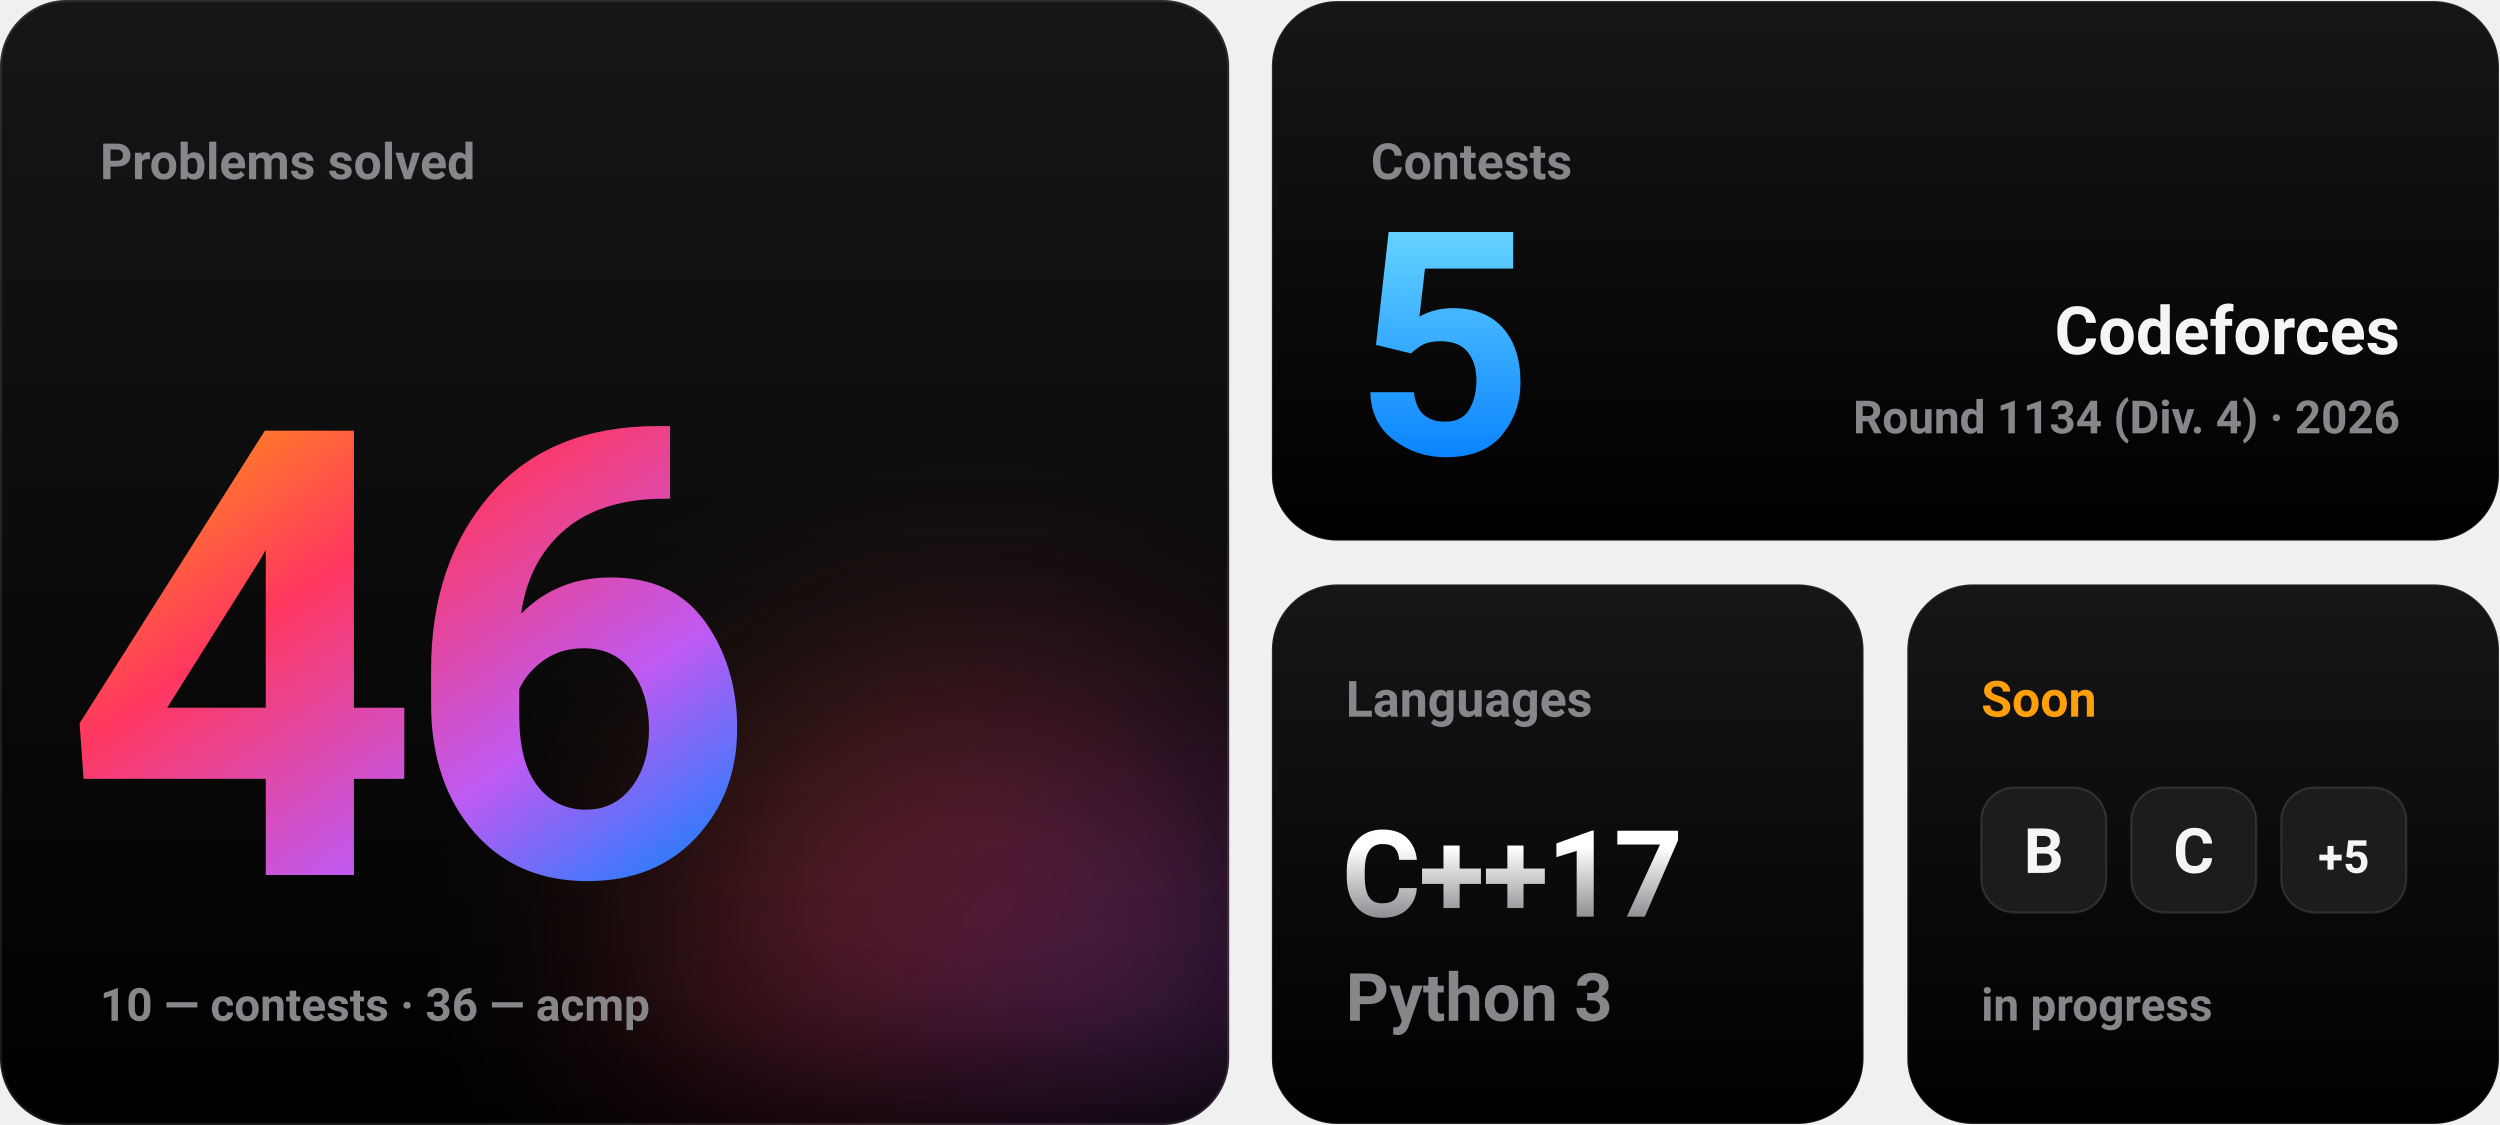
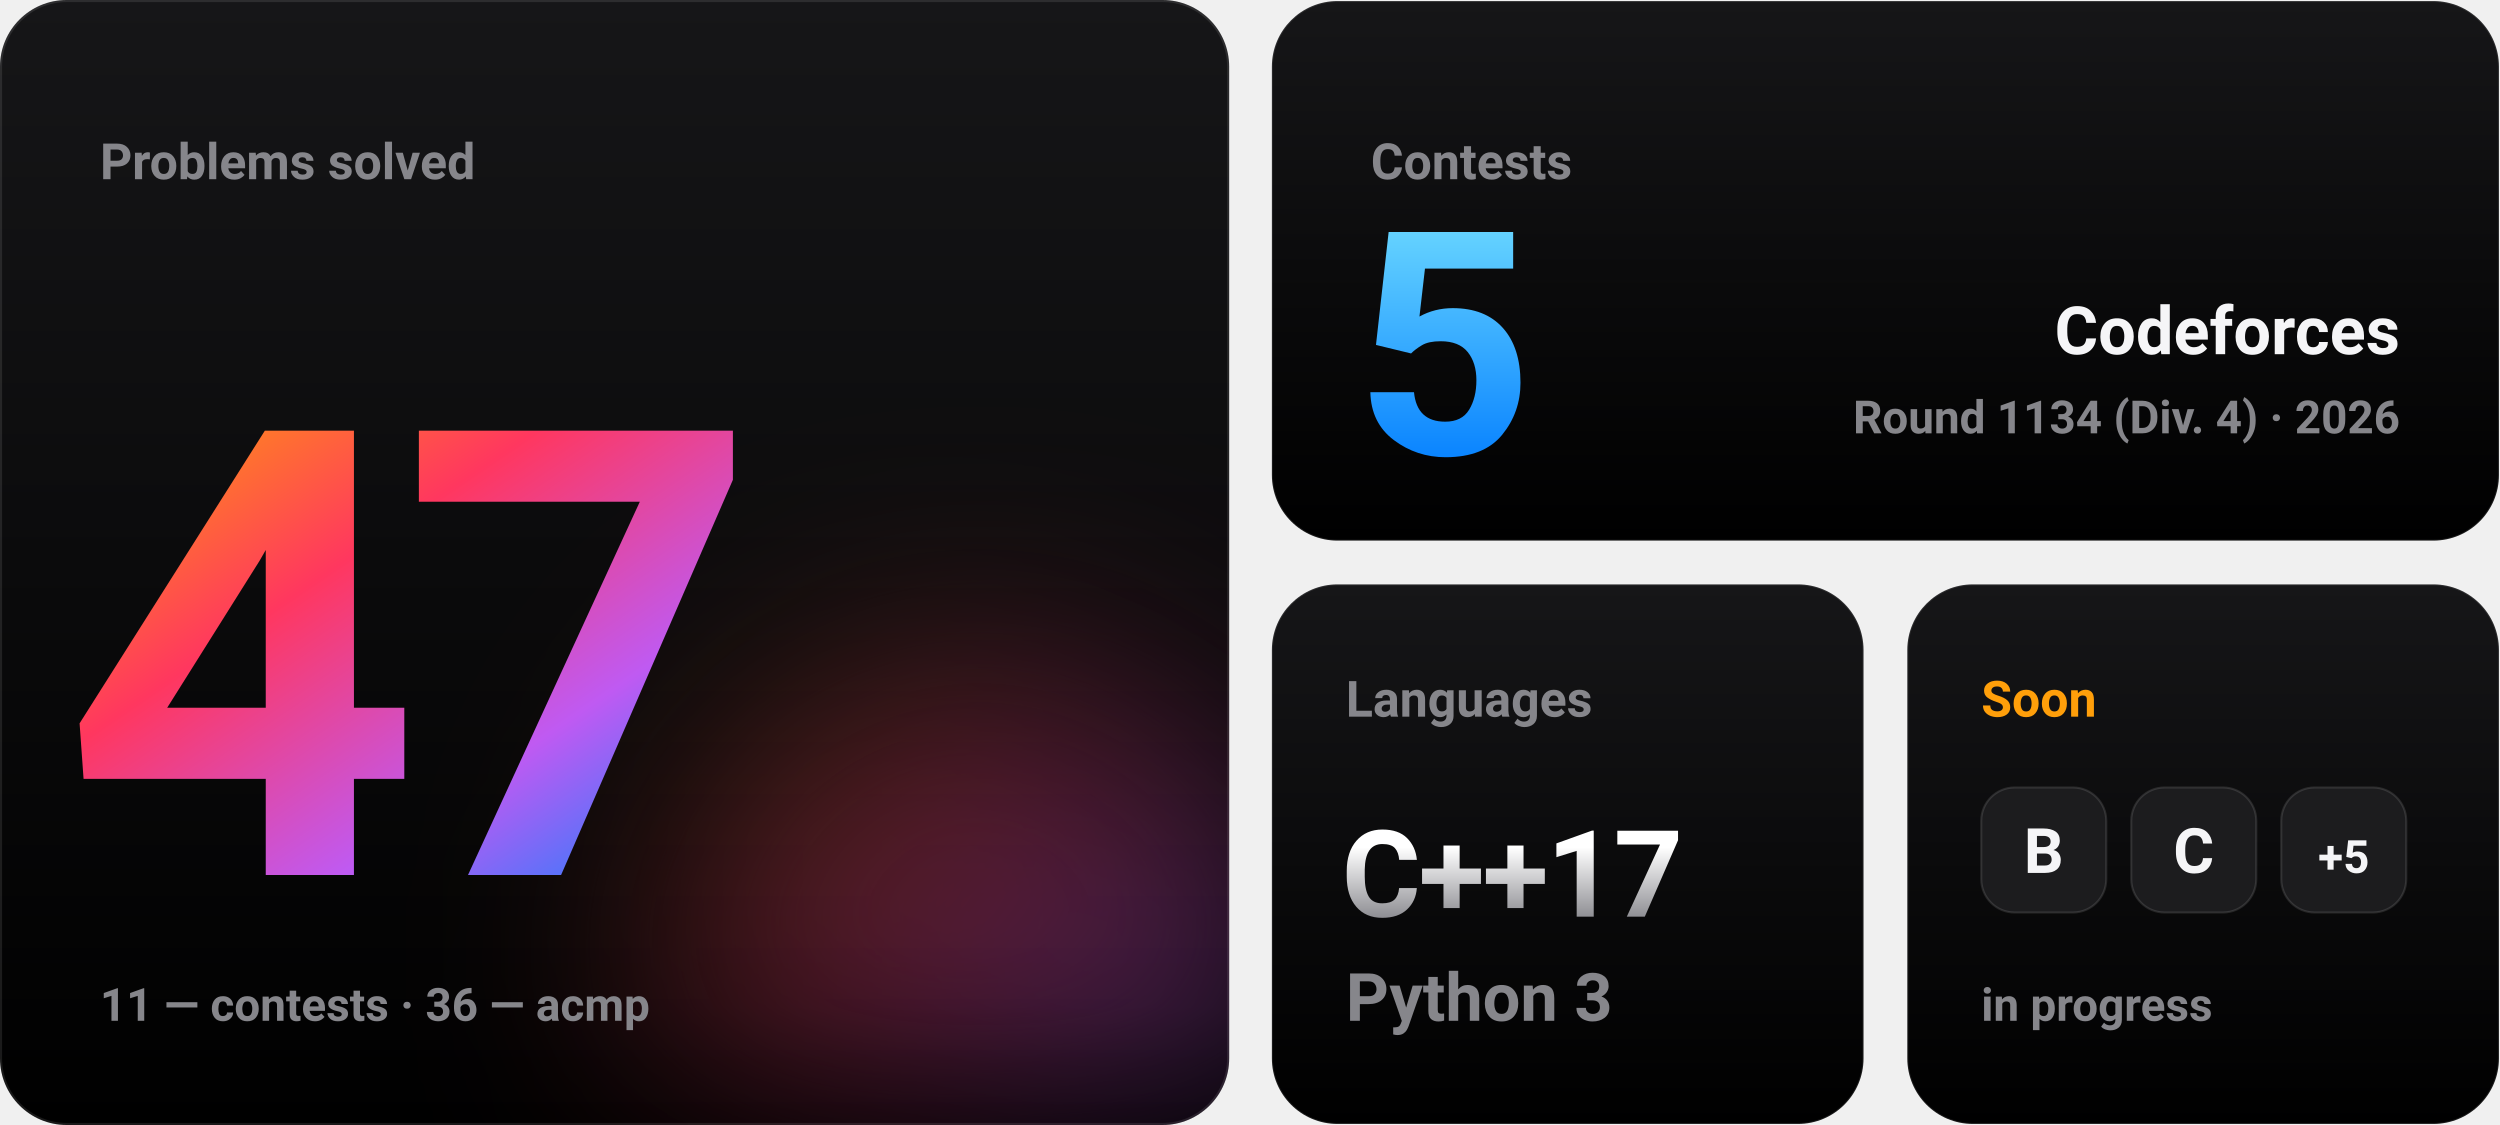
- <svg xmlns="http://www.w3.org/2000/svg" width="1200" height="540" viewBox="0 0 1200 540" role="img" aria-label="Problems solved: 46 (10 from contests, 36 from acmp). Contests: 5. Soon: B, C, D, E, F, G, H.">
+ <svg xmlns="http://www.w3.org/2000/svg" width="1200" height="540" viewBox="0 0 1200 540" role="img" aria-label="Problems solved: 47 (11 from contests, 36 from acmp). Contests: 5. Soon: B, C, D, E, F, G, H.">
  <defs>
    <linearGradient id="ai" x1="0" y1="0" x2="1" y2="1">
      <stop offset="0" stop-color="#ff9f0a" />
      <stop offset="0.35" stop-color="#ff375f" />
      <stop offset="0.7" stop-color="#bf5af2" />
      <stop offset="1" stop-color="#0a84ff" />
    </linearGradient>
    <linearGradient id="blue" x1="0" y1="0" x2="0" y2="1">
      <stop offset="0" stop-color="#64d2ff" />
      <stop offset="1" stop-color="#0a84ff" />
    </linearGradient>
    <linearGradient id="titanium" x1="0" y1="0" x2="0" y2="1">
      <stop offset="0.2" stop-color="#ffffff" />
      <stop offset="1" stop-color="#8e8e93" />
    </linearGradient>
    <linearGradient id="tile" x1="0" y1="0" x2="0" y2="1">
      <stop offset="0" stop-color="#161618" />
      <stop offset="1" stop-color="#000000" />
    </linearGradient>
    <filter id="blur" x="-100%" y="-100%" width="300%" height="300%">
      <feGaussianBlur stdDeviation="60" />
    </filter>
    <clipPath id="t1">
      <rect width="590" height="540" rx="32" />
    </clipPath>
  </defs>
  <g font-family="-apple-system, BlinkMacSystemFont, 'SF Pro Display', 'Segoe UI', Roboto, Helvetica, Arial, sans-serif">
    <g font-weight="600">
      <g clip-path="url(#t1)">
        <rect width="590" height="540" fill="url(#tile)" />
        <circle cx="470" cy="470" r="150" fill="url(#ai)" opacity="0.35" filter="url(#blur)">
          <animate attributeName="r" values="120;220;120" dur="5s" repeatCount="indefinite" calcMode="spline" keyTimes="0;0.5;1" keySplines="0.45 0 0.55 1;0.45 0 0.55 1" />
        </circle>
      </g>
      <rect x="0.5" y="0.5" width="589" height="539" rx="31.5" fill="none" stroke="#ffffff" stroke-opacity="0.1" />
      <text x="48" y="86" font-size="24" fill="#86868b">Problems solved</text>
      <g font-size="300" font-weight="700" letter-spacing="-10" fill="url(#ai)">
-         <text x="30" y="420" opacity="0">43<animate attributeName="opacity" values="0;1;0" keyTimes="0;0.000;0.250" calcMode="discrete" dur="0.8s" fill="freeze" />
+         <text x="30" y="420" opacity="0">44<animate attributeName="opacity" values="0;1;0" keyTimes="0;0.000;0.250" calcMode="discrete" dur="0.8s" fill="freeze" />
        </text>
-         <text x="30" y="420" opacity="0">44<animate attributeName="opacity" values="0;1;0" keyTimes="0;0.250;0.500" calcMode="discrete" dur="0.8s" fill="freeze" />
+         <text x="30" y="420" opacity="0">45<animate attributeName="opacity" values="0;1;0" keyTimes="0;0.250;0.500" calcMode="discrete" dur="0.8s" fill="freeze" />
        </text>
-         <text x="30" y="420" opacity="0">45<animate attributeName="opacity" values="0;1;0" keyTimes="0;0.500;0.750" calcMode="discrete" dur="0.8s" fill="freeze" />
+         <text x="30" y="420" opacity="0">46<animate attributeName="opacity" values="0;1;0" keyTimes="0;0.500;0.750" calcMode="discrete" dur="0.8s" fill="freeze" />
        </text>
-         <text x="30" y="420">46<animate attributeName="opacity" values="0;1" keyTimes="0;0.750" calcMode="discrete" dur="0.8s" fill="freeze" />
+         <text x="30" y="420">47<animate attributeName="opacity" values="0;1" keyTimes="0;0.750" calcMode="discrete" dur="0.8s" fill="freeze" />
        </text>
      </g>
-       <text x="48" y="490" font-size="22" fill="#86868b">10 — contests  ·  36 — acmp</text>
+       <text x="48" y="490" font-size="22" fill="#86868b">11 — contests  ·  36 — acmp</text>
      <rect x="610.5" y="0.5" width="589" height="259" rx="31.5" fill="url(#tile)" stroke="#ffffff" stroke-opacity="0.1" />
      <text x="658" y="86" font-size="24" fill="#86868b">Contests</text>
      <text x="650" y="218" font-size="150" font-weight="700" letter-spacing="-4" fill="url(#blue)">5</text>
      <text x="1152" y="170" font-size="32" font-weight="700" fill="#f5f5f7" text-anchor="end">Codeforces</text>
      <text x="1152" y="208" font-size="22" fill="#86868b" text-anchor="end">Round 1134 (Div. 4) · 2026</text>
      <rect x="610.5" y="280.5" width="284" height="259" rx="31.5" fill="url(#tile)" stroke="#ffffff" stroke-opacity="0.1" />
      <text x="646" y="344" font-size="24" fill="#86868b">Languages</text>
      <text x="644" y="440" font-size="58" font-weight="700" letter-spacing="-1" fill="url(#titanium)">C++17</text>
      <text x="646" y="490" font-size="32" fill="#86868b">Python 3</text>
      <rect x="915.5" y="280.5" width="284" height="259" rx="31.5" fill="url(#tile)" stroke="#ffffff" stroke-opacity="0.1" />
      <text x="951" y="344" font-size="24" fill="#ff9f0a">Soon</text>
      <rect x="951" y="378" width="60" height="60" rx="16" fill="#1c1c1e" stroke="#ffffff" stroke-opacity="0.12" />
      <text x="981" y="419" font-size="30" font-weight="700" fill="#f5f5f7" text-anchor="middle">B</text>
      <rect x="1023" y="378" width="60" height="60" rx="16" fill="#1c1c1e" stroke="#ffffff" stroke-opacity="0.12" />
      <text x="1053" y="419" font-size="30" font-weight="700" fill="#f5f5f7" text-anchor="middle">C</text>
      <rect x="1095" y="378" width="60" height="60" rx="16" fill="#1c1c1e" stroke="#ffffff" stroke-opacity="0.12" />
      <text x="1125" y="419" font-size="22" font-weight="700" fill="#f5f5f7" text-anchor="middle">+5</text>
      <text x="951" y="490" font-size="22" fill="#86868b">in progress</text>
    </g>
  </g>
</svg>
